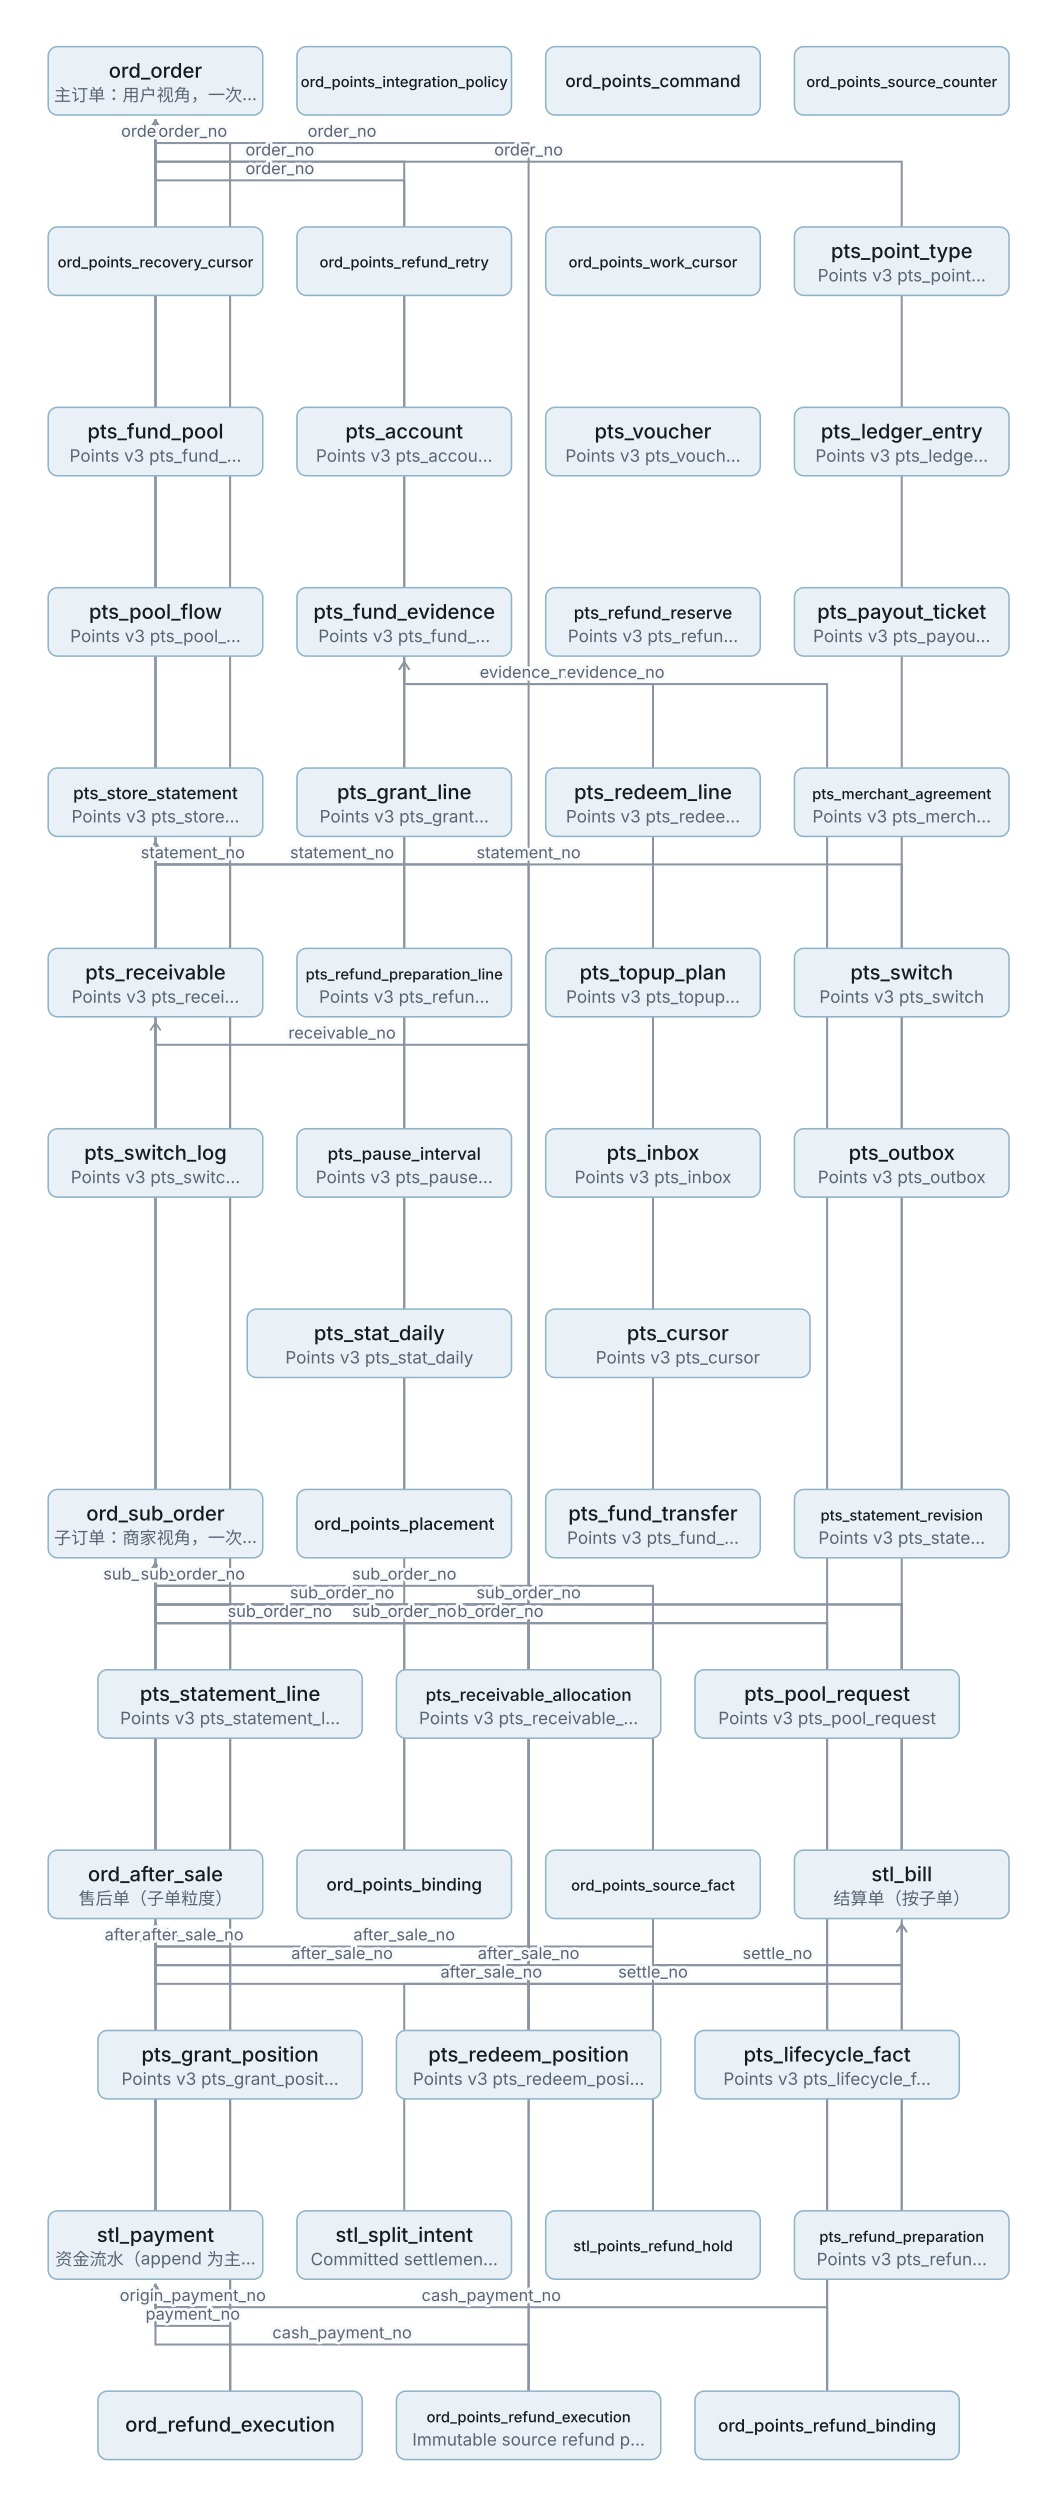
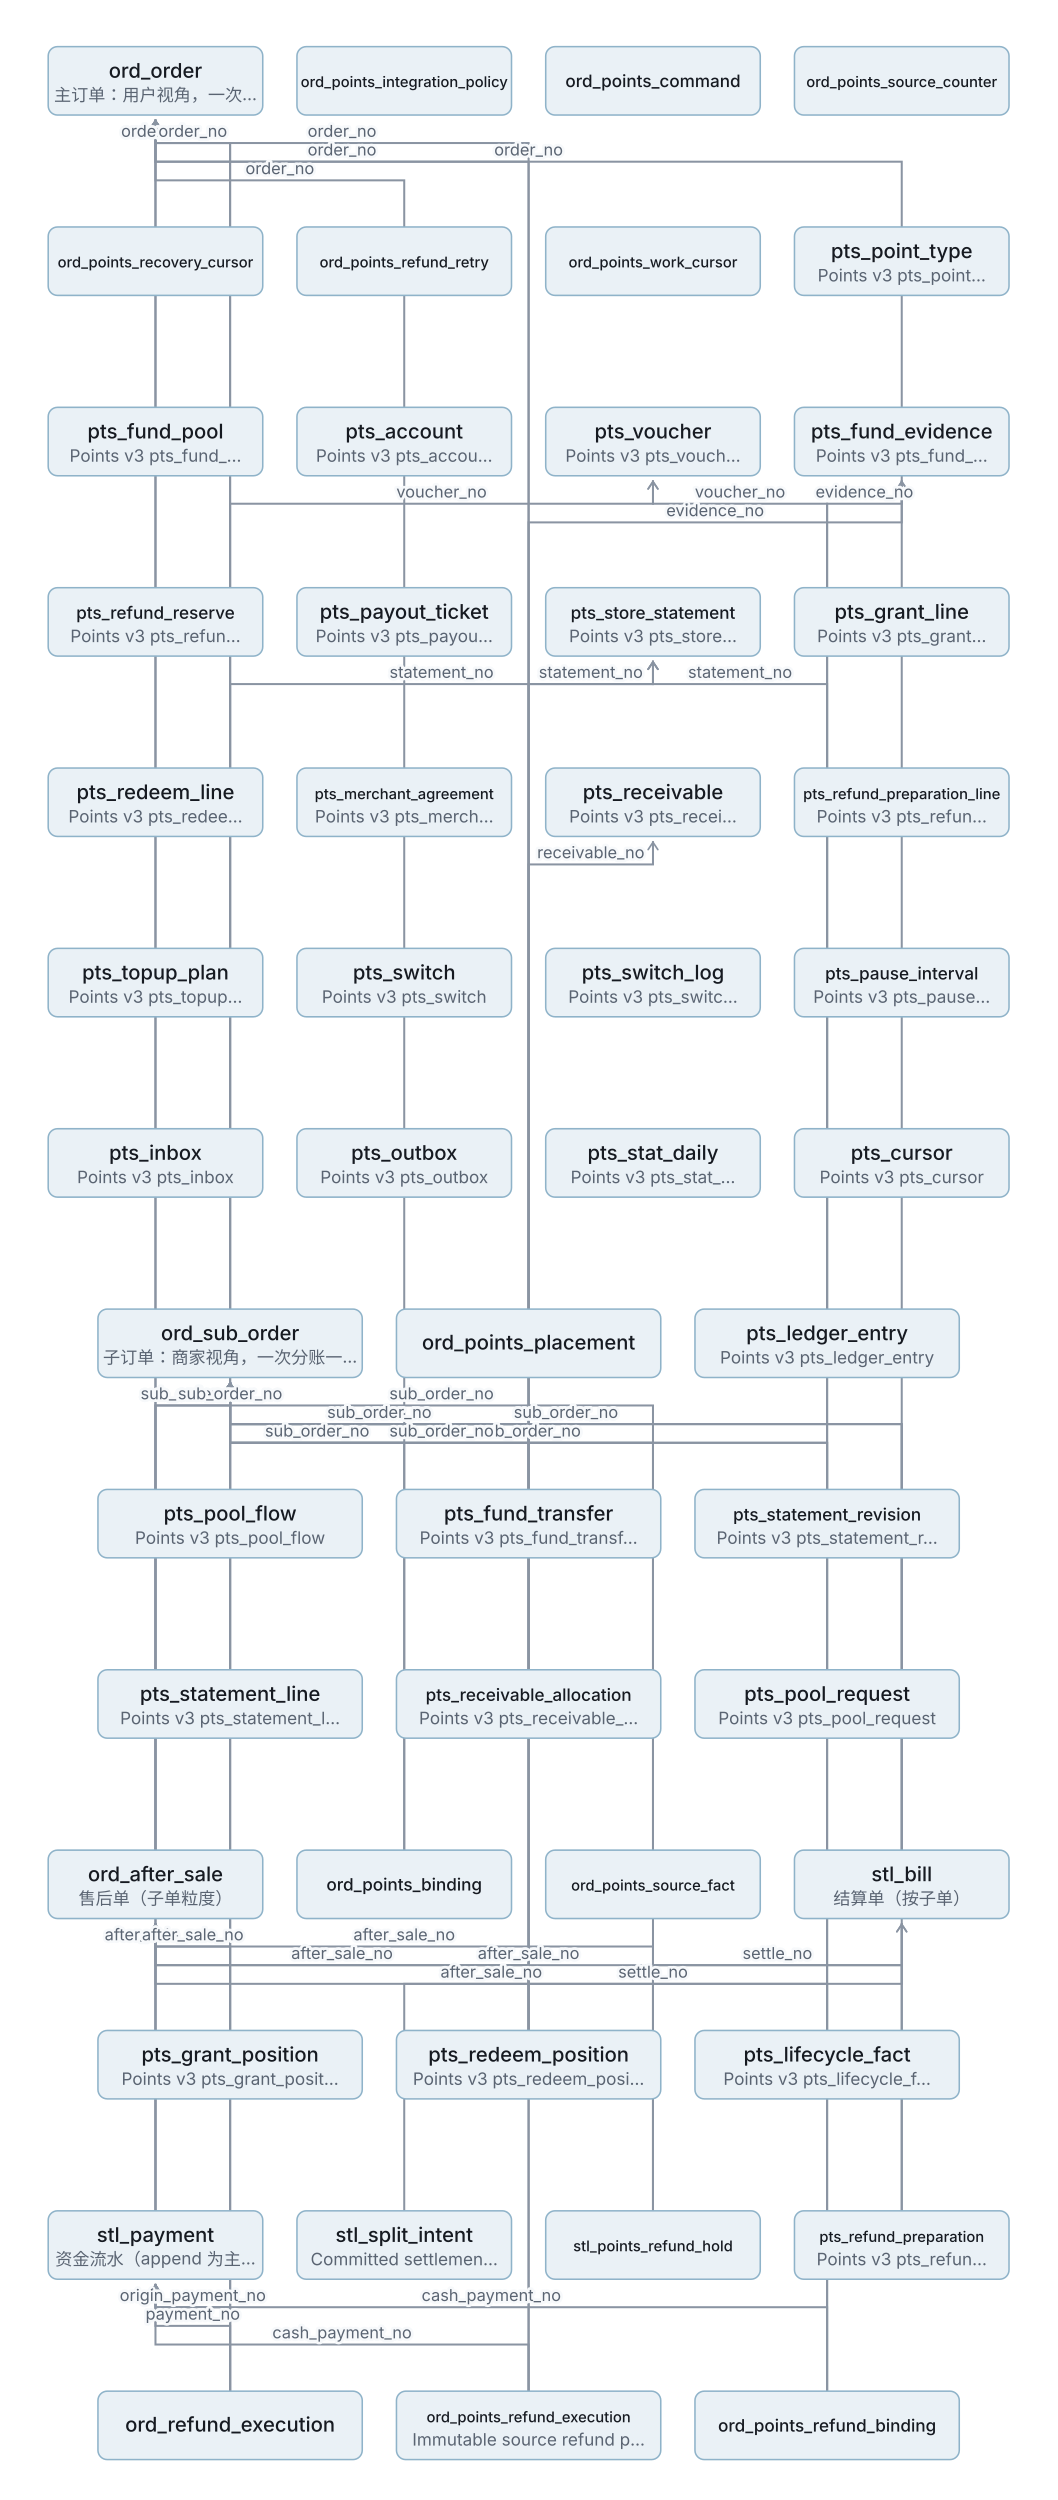
<svg xmlns="http://www.w3.org/2000/svg" width="680" height="1608" viewBox="0 0 680 1608" role="img" font-family="system-ui,-apple-system,'PingFang SC',sans-serif">
  <defs>
    <marker id="a" viewBox="0 0 10 10" refX="9" refY="5" markerWidth="6" markerHeight="6" orient="auto-start-reverse">
      <path d="M2 1L8 5L2 9" fill="none" stroke="#8A94A2" stroke-width="1.4" stroke-linecap="round" />
    </marker>
    <style>.n{font-weight:500;fill:#161A21}.s{font-size:11px;fill:#5A6472}
.l{font-size:10.5px;fill:#5A6472;paint-order:stroke;stroke:#F7F9FB;stroke-width:3.5;stroke-linejoin:round}.b{font-size:11px;fill:#5A6472;letter-spacing:.1em}
.ar{stroke:#8A94A2;stroke-width:1.3;fill:none}</style>
  </defs>
-   <path class="ar" d="M100 1190 L100 1020 L100 1020 L100 1005" marker-end="url(#a)" />
+   <path class="ar" d="M100 1190 L100 904 L148 904 L148 889" marker-end="url(#a)" />
  <path class="ar" d="M100 1190 L100 92 L100 92 L100 77" marker-end="url(#a)" />
-   <path class="ar" d="M100 958 L100 92 L100 92 L100 77" marker-end="url(#a)" />
-   <path class="ar" d="M580 1190 L580 1032 L100 1032 L100 1005" marker-end="url(#a)" />
+   <path class="ar" d="M148 842 L148 92 L100 92 L100 77" marker-end="url(#a)" />
+   <path class="ar" d="M580 1190 L580 916 L148 916 L148 889" marker-end="url(#a)" />
  <path class="ar" d="M580 1190 L580 104 L100 104 L100 77" marker-end="url(#a)" />
  <path class="ar" d="M100 1422 L100 92 L100 92 L100 77" marker-end="url(#a)" />
-   <path class="ar" d="M100 1422 L100 1020 L100 1020 L100 1005" marker-end="url(#a)" />
+   <path class="ar" d="M100 1422 L100 904 L148 904 L148 889" marker-end="url(#a)" />
  <path class="ar" d="M100 1422 L100 1252 L100 1252 L100 1237" marker-end="url(#a)" />
  <path class="ar" d="M148 1538 L148 1252 L100 1252 L100 1237" marker-end="url(#a)" />
-   <path class="ar" d="M148 1538 L148 1020 L100 1020 L100 1005" marker-end="url(#a)" />
+   <path class="ar" d="M148 1538 L148 904 L148 904 L148 889" marker-end="url(#a)" />
  <path class="ar" d="M148 1538 L148 92 L100 92 L100 77" marker-end="url(#a)" />
  <path class="ar" d="M148 1538 L148 1484 L100 1484 L100 1469" marker-end="url(#a)" />
  <path class="ar" d="M148 1538 L148 1496 L100 1496 L100 1469" marker-end="url(#a)" />
-   <path class="ar" d="M148 1306 L148 1020 L100 1020 L100 1005" marker-end="url(#a)" />
-   <path class="ar" d="M340 1306 L340 1032 L100 1032 L100 1005" marker-end="url(#a)" />
+   <path class="ar" d="M532 842 L532 324 L420 324 L420 309" marker-end="url(#a)" />
+   <path class="ar" d="M148 958 L148 324 L420 324 L420 309" marker-end="url(#a)" />
+   <path class="ar" d="M148 1306 L148 904 L148 904 L148 889" marker-end="url(#a)" />
+   <path class="ar" d="M340 1306 L340 916 L148 916 L148 889" marker-end="url(#a)" />
  <path class="ar" d="M340 1306 L340 92 L100 92 L100 77" marker-end="url(#a)" />
-   <path class="ar" d="M340 1306 L340 556 L100 556 L100 541" marker-end="url(#a)" />
+   <path class="ar" d="M340 1306 L340 440 L420 440 L420 425" marker-end="url(#a)" />
  <path class="ar" d="M580 1422 L580 1264 L100 1264 L100 1237" marker-end="url(#a)" />
-   <path class="ar" d="M580 1422 L580 1032 L100 1032 L100 1005" marker-end="url(#a)" />
-   <path class="ar" d="M420 958 L420 440 L260 440 L260 425" marker-end="url(#a)" />
-   <path class="ar" d="M580 958 L580 556 L100 556 L100 541" marker-end="url(#a)" />
-   <path class="ar" d="M148 1074 L148 556 L100 556 L100 541" marker-end="url(#a)" />
-   <path class="ar" d="M340 1074 L340 672 L100 672 L100 657" marker-end="url(#a)" />
-   <path class="ar" d="M532 1074 L532 440 L260 440 L260 425" marker-end="url(#a)" />
-   <path class="ar" d="M532 1306 L532 1044 L100 1044 L100 1005" marker-end="url(#a)" />
+   <path class="ar" d="M580 1422 L580 916 L148 916 L148 889" marker-end="url(#a)" />
+   <path class="ar" d="M340 958 L340 336 L580 336 L580 309" marker-end="url(#a)" />
+   <path class="ar" d="M532 958 L532 440 L420 440 L420 425" marker-end="url(#a)" />
+   <path class="ar" d="M148 1074 L148 440 L420 440 L420 425" marker-end="url(#a)" />
+   <path class="ar" d="M340 1074 L340 556 L420 556 L420 541" marker-end="url(#a)" />
+   <path class="ar" d="M532 1074 L532 324 L580 324 L580 309" marker-end="url(#a)" />
+   <path class="ar" d="M532 1306 L532 928 L148 928 L148 889" marker-end="url(#a)" />
  <path class="ar" d="M260 1422 L260 1276 L580 1276 L580 1237" marker-end="url(#a)" />
  <path class="ar" d="M340 1538 L340 1264 L100 1264 L100 1237" marker-end="url(#a)" />
-   <path class="ar" d="M340 1538 L340 1032 L100 1032 L100 1005" marker-end="url(#a)" />
+   <path class="ar" d="M340 1538 L340 916 L148 916 L148 889" marker-end="url(#a)" />
  <path class="ar" d="M340 1538 L340 1508 L100 1508 L100 1469" marker-end="url(#a)" />
  <path class="ar" d="M260 1190 L260 116 L100 116 L100 77" marker-end="url(#a)" />
-   <path class="ar" d="M260 1190 L260 1044 L100 1044 L100 1005" marker-end="url(#a)" />
-   <path class="ar" d="M420 1190 L420 1020 L100 1020 L100 1005" marker-end="url(#a)" />
-   <path class="ar" d="M260 958 L260 104 L100 104 L100 77" marker-end="url(#a)" />
+   <path class="ar" d="M260 1190 L260 928 L148 928 L148 889" marker-end="url(#a)" />
+   <path class="ar" d="M420 1190 L420 904 L148 904 L148 889" marker-end="url(#a)" />
+   <path class="ar" d="M340 842 L340 104 L100 104 L100 77" marker-end="url(#a)" />
  <path class="ar" d="M532 1538 L532 1276 L100 1276 L100 1237" marker-end="url(#a)" />
-   <path class="ar" d="M532 1538 L532 1044 L100 1044 L100 1005" marker-end="url(#a)" />
+   <path class="ar" d="M532 1538 L532 928 L148 928 L148 889" marker-end="url(#a)" />
  <path class="ar" d="M532 1538 L532 1484 L100 1484 L100 1469" marker-end="url(#a)" />
  <path class="ar" d="M420 1422 L420 1252 L100 1252 L100 1237" marker-end="url(#a)" />
  <path class="ar" d="M420 1422 L420 1264 L580 1264 L580 1237" marker-end="url(#a)" />
-   <path class="ar" d="M420 1422 L420 1044 L100 1044 L100 1005" marker-end="url(#a)" />
+   <path class="ar" d="M420 1422 L420 928 L148 928 L148 889" marker-end="url(#a)" />
  <rect x="31" y="30" width="138" height="44" rx="6" fill="#EAF1F6" stroke="#8FB3C9" />
  <text class="n" x="100" y="50" text-anchor="middle" font-size="13">ord_order</text>
  <text class="s" x="100" y="65" text-anchor="middle">主订单：用户视角，一次…</text>
  <rect x="191" y="30" width="138" height="44" rx="6" fill="#EAF1F6" stroke="#8FB3C9" />
  <text class="n" x="260" y="56" text-anchor="middle" font-size="9.5">ord_points_integration_policy</text>
  <rect x="351" y="30" width="138" height="44" rx="6" fill="#EAF1F6" stroke="#8FB3C9" />
  <text class="n" x="420" y="56" text-anchor="middle" font-size="11">ord_points_command</text>
  <rect x="511" y="30" width="138" height="44" rx="6" fill="#EAF1F6" stroke="#8FB3C9" />
  <text class="n" x="580" y="56" text-anchor="middle" font-size="9.5">ord_points_source_counter</text>
  <rect x="31" y="146" width="138" height="44" rx="6" fill="#EAF1F6" stroke="#8FB3C9" />
  <text class="n" x="100" y="172" text-anchor="middle" font-size="9.5">ord_points_recovery_cursor</text>
  <rect x="191" y="146" width="138" height="44" rx="6" fill="#EAF1F6" stroke="#8FB3C9" />
  <text class="n" x="260" y="172" text-anchor="middle" font-size="9.5">ord_points_refund_retry</text>
  <rect x="351" y="146" width="138" height="44" rx="6" fill="#EAF1F6" stroke="#8FB3C9" />
  <text class="n" x="420" y="172" text-anchor="middle" font-size="9.5">ord_points_work_cursor</text>
  <rect x="511" y="146" width="138" height="44" rx="6" fill="#EAF1F6" stroke="#8FB3C9" />
  <text class="n" x="580" y="166" text-anchor="middle" font-size="13">pts_point_type</text>
  <text class="s" x="580" y="181" text-anchor="middle">Points v3 pts_point…</text>
  <rect x="31" y="262" width="138" height="44" rx="6" fill="#EAF1F6" stroke="#8FB3C9" />
  <text class="n" x="100" y="282" text-anchor="middle" font-size="13">pts_fund_pool</text>
  <text class="s" x="100" y="297" text-anchor="middle">Points v3 pts_fund_…</text>
  <rect x="191" y="262" width="138" height="44" rx="6" fill="#EAF1F6" stroke="#8FB3C9" />
  <text class="n" x="260" y="282" text-anchor="middle" font-size="13">pts_account</text>
  <text class="s" x="260" y="297" text-anchor="middle">Points v3 pts_accou…</text>
  <rect x="351" y="262" width="138" height="44" rx="6" fill="#EAF1F6" stroke="#8FB3C9" />
  <text class="n" x="420" y="282" text-anchor="middle" font-size="13">pts_voucher</text>
  <text class="s" x="420" y="297" text-anchor="middle">Points v3 pts_vouch…</text>
  <rect x="511" y="262" width="138" height="44" rx="6" fill="#EAF1F6" stroke="#8FB3C9" />
-   <text class="n" x="580" y="282" text-anchor="middle" font-size="13">pts_ledger_entry</text>
-   <text class="s" x="580" y="297" text-anchor="middle">Points v3 pts_ledge…</text>
+   <text class="n" x="580" y="282" text-anchor="middle" font-size="13">pts_fund_evidence</text>
+   <text class="s" x="580" y="297" text-anchor="middle">Points v3 pts_fund_…</text>
  <rect x="31" y="378" width="138" height="44" rx="6" fill="#EAF1F6" stroke="#8FB3C9" />
-   <text class="n" x="100" y="398" text-anchor="middle" font-size="13">pts_pool_flow</text>
-   <text class="s" x="100" y="413" text-anchor="middle">Points v3 pts_pool_…</text>
+   <text class="n" x="100" y="398" text-anchor="middle" font-size="11">pts_refund_reserve</text>
+   <text class="s" x="100" y="413" text-anchor="middle">Points v3 pts_refun…</text>
  <rect x="191" y="378" width="138" height="44" rx="6" fill="#EAF1F6" stroke="#8FB3C9" />
-   <text class="n" x="260" y="398" text-anchor="middle" font-size="13">pts_fund_evidence</text>
-   <text class="s" x="260" y="413" text-anchor="middle">Points v3 pts_fund_…</text>
+   <text class="n" x="260" y="398" text-anchor="middle" font-size="13">pts_payout_ticket</text>
+   <text class="s" x="260" y="413" text-anchor="middle">Points v3 pts_payou…</text>
  <rect x="351" y="378" width="138" height="44" rx="6" fill="#EAF1F6" stroke="#8FB3C9" />
-   <text class="n" x="420" y="398" text-anchor="middle" font-size="11">pts_refund_reserve</text>
-   <text class="s" x="420" y="413" text-anchor="middle">Points v3 pts_refun…</text>
+   <text class="n" x="420" y="398" text-anchor="middle" font-size="11">pts_store_statement</text>
+   <text class="s" x="420" y="413" text-anchor="middle">Points v3 pts_store…</text>
  <rect x="511" y="378" width="138" height="44" rx="6" fill="#EAF1F6" stroke="#8FB3C9" />
-   <text class="n" x="580" y="398" text-anchor="middle" font-size="13">pts_payout_ticket</text>
-   <text class="s" x="580" y="413" text-anchor="middle">Points v3 pts_payou…</text>
+   <text class="n" x="580" y="398" text-anchor="middle" font-size="13">pts_grant_line</text>
+   <text class="s" x="580" y="413" text-anchor="middle">Points v3 pts_grant…</text>
  <rect x="31" y="494" width="138" height="44" rx="6" fill="#EAF1F6" stroke="#8FB3C9" />
-   <text class="n" x="100" y="514" text-anchor="middle" font-size="11">pts_store_statement</text>
-   <text class="s" x="100" y="529" text-anchor="middle">Points v3 pts_store…</text>
+   <text class="n" x="100" y="514" text-anchor="middle" font-size="13">pts_redeem_line</text>
+   <text class="s" x="100" y="529" text-anchor="middle">Points v3 pts_redee…</text>
  <rect x="191" y="494" width="138" height="44" rx="6" fill="#EAF1F6" stroke="#8FB3C9" />
-   <text class="n" x="260" y="514" text-anchor="middle" font-size="13">pts_grant_line</text>
-   <text class="s" x="260" y="529" text-anchor="middle">Points v3 pts_grant…</text>
+   <text class="n" x="260" y="514" text-anchor="middle" font-size="9.5">pts_merchant_agreement</text>
+   <text class="s" x="260" y="529" text-anchor="middle">Points v3 pts_merch…</text>
  <rect x="351" y="494" width="138" height="44" rx="6" fill="#EAF1F6" stroke="#8FB3C9" />
-   <text class="n" x="420" y="514" text-anchor="middle" font-size="13">pts_redeem_line</text>
-   <text class="s" x="420" y="529" text-anchor="middle">Points v3 pts_redee…</text>
+   <text class="n" x="420" y="514" text-anchor="middle" font-size="13">pts_receivable</text>
+   <text class="s" x="420" y="529" text-anchor="middle">Points v3 pts_recei…</text>
  <rect x="511" y="494" width="138" height="44" rx="6" fill="#EAF1F6" stroke="#8FB3C9" />
-   <text class="n" x="580" y="514" text-anchor="middle" font-size="9.5">pts_merchant_agreement</text>
-   <text class="s" x="580" y="529" text-anchor="middle">Points v3 pts_merch…</text>
+   <text class="n" x="580" y="514" text-anchor="middle" font-size="9.5">pts_refund_preparation_line</text>
+   <text class="s" x="580" y="529" text-anchor="middle">Points v3 pts_refun…</text>
  <rect x="31" y="610" width="138" height="44" rx="6" fill="#EAF1F6" stroke="#8FB3C9" />
-   <text class="n" x="100" y="630" text-anchor="middle" font-size="13">pts_receivable</text>
-   <text class="s" x="100" y="645" text-anchor="middle">Points v3 pts_recei…</text>
+   <text class="n" x="100" y="630" text-anchor="middle" font-size="13">pts_topup_plan</text>
+   <text class="s" x="100" y="645" text-anchor="middle">Points v3 pts_topup…</text>
  <rect x="191" y="610" width="138" height="44" rx="6" fill="#EAF1F6" stroke="#8FB3C9" />
-   <text class="n" x="260" y="630" text-anchor="middle" font-size="9.5">pts_refund_preparation_line</text>
-   <text class="s" x="260" y="645" text-anchor="middle">Points v3 pts_refun…</text>
+   <text class="n" x="260" y="630" text-anchor="middle" font-size="13">pts_switch</text>
+   <text class="s" x="260" y="645" text-anchor="middle">Points v3 pts_switch</text>
  <rect x="351" y="610" width="138" height="44" rx="6" fill="#EAF1F6" stroke="#8FB3C9" />
-   <text class="n" x="420" y="630" text-anchor="middle" font-size="13">pts_topup_plan</text>
-   <text class="s" x="420" y="645" text-anchor="middle">Points v3 pts_topup…</text>
+   <text class="n" x="420" y="630" text-anchor="middle" font-size="13">pts_switch_log</text>
+   <text class="s" x="420" y="645" text-anchor="middle">Points v3 pts_switc…</text>
  <rect x="511" y="610" width="138" height="44" rx="6" fill="#EAF1F6" stroke="#8FB3C9" />
-   <text class="n" x="580" y="630" text-anchor="middle" font-size="13">pts_switch</text>
-   <text class="s" x="580" y="645" text-anchor="middle">Points v3 pts_switch</text>
+   <text class="n" x="580" y="630" text-anchor="middle" font-size="11">pts_pause_interval</text>
+   <text class="s" x="580" y="645" text-anchor="middle">Points v3 pts_pause…</text>
  <rect x="31" y="726" width="138" height="44" rx="6" fill="#EAF1F6" stroke="#8FB3C9" />
-   <text class="n" x="100" y="746" text-anchor="middle" font-size="13">pts_switch_log</text>
-   <text class="s" x="100" y="761" text-anchor="middle">Points v3 pts_switc…</text>
+   <text class="n" x="100" y="746" text-anchor="middle" font-size="13">pts_inbox</text>
+   <text class="s" x="100" y="761" text-anchor="middle">Points v3 pts_inbox</text>
  <rect x="191" y="726" width="138" height="44" rx="6" fill="#EAF1F6" stroke="#8FB3C9" />
-   <text class="n" x="260" y="746" text-anchor="middle" font-size="11">pts_pause_interval</text>
-   <text class="s" x="260" y="761" text-anchor="middle">Points v3 pts_pause…</text>
+   <text class="n" x="260" y="746" text-anchor="middle" font-size="13">pts_outbox</text>
+   <text class="s" x="260" y="761" text-anchor="middle">Points v3 pts_outbox</text>
  <rect x="351" y="726" width="138" height="44" rx="6" fill="#EAF1F6" stroke="#8FB3C9" />
-   <text class="n" x="420" y="746" text-anchor="middle" font-size="13">pts_inbox</text>
-   <text class="s" x="420" y="761" text-anchor="middle">Points v3 pts_inbox</text>
+   <text class="n" x="420" y="746" text-anchor="middle" font-size="13">pts_stat_daily</text>
+   <text class="s" x="420" y="761" text-anchor="middle">Points v3 pts_stat_…</text>
  <rect x="511" y="726" width="138" height="44" rx="6" fill="#EAF1F6" stroke="#8FB3C9" />
-   <text class="n" x="580" y="746" text-anchor="middle" font-size="13">pts_outbox</text>
-   <text class="s" x="580" y="761" text-anchor="middle">Points v3 pts_outbox</text>
-   <rect x="159" y="842" width="170" height="44" rx="6" fill="#EAF1F6" stroke="#8FB3C9" />
-   <text class="n" x="244" y="862" text-anchor="middle" font-size="13">pts_stat_daily</text>
-   <text class="s" x="244" y="877" text-anchor="middle">Points v3 pts_stat_daily</text>
-   <rect x="351" y="842" width="170" height="44" rx="6" fill="#EAF1F6" stroke="#8FB3C9" />
-   <text class="n" x="436" y="862" text-anchor="middle" font-size="13">pts_cursor</text>
-   <text class="s" x="436" y="877" text-anchor="middle">Points v3 pts_cursor</text>
-   <rect x="31" y="958" width="138" height="44" rx="6" fill="#EAF1F6" stroke="#8FB3C9" />
-   <text class="n" x="100" y="978" text-anchor="middle" font-size="13">ord_sub_order</text>
-   <text class="s" x="100" y="993" text-anchor="middle">子订单：商家视角，一次…</text>
-   <rect x="191" y="958" width="138" height="44" rx="6" fill="#EAF1F6" stroke="#8FB3C9" />
-   <text class="n" x="260" y="984" text-anchor="middle" font-size="11">ord_points_placement</text>
-   <rect x="351" y="958" width="138" height="44" rx="6" fill="#EAF1F6" stroke="#8FB3C9" />
-   <text class="n" x="420" y="978" text-anchor="middle" font-size="13">pts_fund_transfer</text>
-   <text class="s" x="420" y="993" text-anchor="middle">Points v3 pts_fund_…</text>
-   <rect x="511" y="958" width="138" height="44" rx="6" fill="#EAF1F6" stroke="#8FB3C9" />
-   <text class="n" x="580" y="978" text-anchor="middle" font-size="9.5">pts_statement_revision</text>
-   <text class="s" x="580" y="993" text-anchor="middle">Points v3 pts_state…</text>
+   <text class="n" x="580" y="746" text-anchor="middle" font-size="13">pts_cursor</text>
+   <text class="s" x="580" y="761" text-anchor="middle">Points v3 pts_cursor</text>
+   <rect x="63" y="842" width="170" height="44" rx="6" fill="#EAF1F6" stroke="#8FB3C9" />
+   <text class="n" x="148" y="862" text-anchor="middle" font-size="13">ord_sub_order</text>
+   <text class="s" x="148" y="877" text-anchor="middle">子订单：商家视角，一次分账一…</text>
+   <rect x="255" y="842" width="170" height="44" rx="6" fill="#EAF1F6" stroke="#8FB3C9" />
+   <text class="n" x="340" y="868" text-anchor="middle" font-size="13">ord_points_placement</text>
+   <rect x="447" y="842" width="170" height="44" rx="6" fill="#EAF1F6" stroke="#8FB3C9" />
+   <text class="n" x="532" y="862" text-anchor="middle" font-size="13">pts_ledger_entry</text>
+   <text class="s" x="532" y="877" text-anchor="middle">Points v3 pts_ledger_entry</text>
+   <rect x="63" y="958" width="170" height="44" rx="6" fill="#EAF1F6" stroke="#8FB3C9" />
+   <text class="n" x="148" y="978" text-anchor="middle" font-size="13">pts_pool_flow</text>
+   <text class="s" x="148" y="993" text-anchor="middle">Points v3 pts_pool_flow</text>
+   <rect x="255" y="958" width="170" height="44" rx="6" fill="#EAF1F6" stroke="#8FB3C9" />
+   <text class="n" x="340" y="978" text-anchor="middle" font-size="13">pts_fund_transfer</text>
+   <text class="s" x="340" y="993" text-anchor="middle">Points v3 pts_fund_transf…</text>
+   <rect x="447" y="958" width="170" height="44" rx="6" fill="#EAF1F6" stroke="#8FB3C9" />
+   <text class="n" x="532" y="978" text-anchor="middle" font-size="11">pts_statement_revision</text>
+   <text class="s" x="532" y="993" text-anchor="middle">Points v3 pts_statement_r…</text>
  <rect x="63" y="1074" width="170" height="44" rx="6" fill="#EAF1F6" stroke="#8FB3C9" />
  <text class="n" x="148" y="1094" text-anchor="middle" font-size="13">pts_statement_line</text>
  <text class="s" x="148" y="1109" text-anchor="middle">Points v3 pts_statement_l…</text>
  <rect x="255" y="1074" width="170" height="44" rx="6" fill="#EAF1F6" stroke="#8FB3C9" />
  <text class="n" x="340" y="1094" text-anchor="middle" font-size="11">pts_receivable_allocation</text>
  <text class="s" x="340" y="1109" text-anchor="middle">Points v3 pts_receivable_…</text>
  <rect x="447" y="1074" width="170" height="44" rx="6" fill="#EAF1F6" stroke="#8FB3C9" />
  <text class="n" x="532" y="1094" text-anchor="middle" font-size="13">pts_pool_request</text>
  <text class="s" x="532" y="1109" text-anchor="middle">Points v3 pts_pool_request</text>
  <rect x="31" y="1190" width="138" height="44" rx="6" fill="#EAF1F6" stroke="#8FB3C9" />
  <text class="n" x="100" y="1210" text-anchor="middle" font-size="13">ord_after_sale</text>
  <text class="s" x="100" y="1225" text-anchor="middle">售后单（子单粒度）</text>
  <rect x="191" y="1190" width="138" height="44" rx="6" fill="#EAF1F6" stroke="#8FB3C9" />
  <text class="n" x="260" y="1216" text-anchor="middle" font-size="11">ord_points_binding</text>
  <rect x="351" y="1190" width="138" height="44" rx="6" fill="#EAF1F6" stroke="#8FB3C9" />
  <text class="n" x="420" y="1216" text-anchor="middle" font-size="9.5">ord_points_source_fact</text>
  <rect x="511" y="1190" width="138" height="44" rx="6" fill="#EAF1F6" stroke="#8FB3C9" />
  <text class="n" x="580" y="1210" text-anchor="middle" font-size="13">stl_bill</text>
  <text class="s" x="580" y="1225" text-anchor="middle">结算单（按子单）</text>
  <rect x="63" y="1306" width="170" height="44" rx="6" fill="#EAF1F6" stroke="#8FB3C9" />
  <text class="n" x="148" y="1326" text-anchor="middle" font-size="13">pts_grant_position</text>
  <text class="s" x="148" y="1341" text-anchor="middle">Points v3 pts_grant_posit…</text>
  <rect x="255" y="1306" width="170" height="44" rx="6" fill="#EAF1F6" stroke="#8FB3C9" />
  <text class="n" x="340" y="1326" text-anchor="middle" font-size="13">pts_redeem_position</text>
  <text class="s" x="340" y="1341" text-anchor="middle">Points v3 pts_redeem_posi…</text>
  <rect x="447" y="1306" width="170" height="44" rx="6" fill="#EAF1F6" stroke="#8FB3C9" />
  <text class="n" x="532" y="1326" text-anchor="middle" font-size="13">pts_lifecycle_fact</text>
  <text class="s" x="532" y="1341" text-anchor="middle">Points v3 pts_lifecycle_f…</text>
  <rect x="31" y="1422" width="138" height="44" rx="6" fill="#EAF1F6" stroke="#8FB3C9" />
  <text class="n" x="100" y="1442" text-anchor="middle" font-size="13">stl_payment</text>
  <text class="s" x="100" y="1457" text-anchor="middle">资金流水（append 为主…</text>
  <rect x="191" y="1422" width="138" height="44" rx="6" fill="#EAF1F6" stroke="#8FB3C9" />
  <text class="n" x="260" y="1442" text-anchor="middle" font-size="13">stl_split_intent</text>
  <text class="s" x="260" y="1457" text-anchor="middle">Committed settlemen…</text>
  <rect x="351" y="1422" width="138" height="44" rx="6" fill="#EAF1F6" stroke="#8FB3C9" />
  <text class="n" x="420" y="1448" text-anchor="middle" font-size="9.5">stl_points_refund_hold</text>
  <rect x="511" y="1422" width="138" height="44" rx="6" fill="#EAF1F6" stroke="#8FB3C9" />
  <text class="n" x="580" y="1442" text-anchor="middle" font-size="9.5">pts_refund_preparation</text>
  <text class="s" x="580" y="1457" text-anchor="middle">Points v3 pts_refun…</text>
  <rect x="63" y="1538" width="170" height="44" rx="6" fill="#EAF1F6" stroke="#8FB3C9" />
  <text class="n" x="148" y="1564" text-anchor="middle" font-size="13">ord_refund_execution</text>
  <rect x="255" y="1538" width="170" height="44" rx="6" fill="#EAF1F6" stroke="#8FB3C9" />
  <text class="n" x="340" y="1558" text-anchor="middle" font-size="9.5">ord_points_refund_execution</text>
  <text class="s" x="340" y="1573" text-anchor="middle">Immutable source refund p…</text>
  <rect x="447" y="1538" width="170" height="44" rx="6" fill="#EAF1F6" stroke="#8FB3C9" />
  <text class="n" x="532" y="1564" text-anchor="middle" font-size="11">ord_points_refund_binding</text>
-   <text class="l" x="100" y="1016" text-anchor="middle">sub_order_no</text>
+   <text class="l" x="124" y="900" text-anchor="middle">sub_order_no</text>
  <text class="l" x="100" y="88" text-anchor="middle">order_no</text>
-   <text class="l" x="100" y="88" text-anchor="middle">order_no</text>
-   <text class="l" x="340" y="1028" text-anchor="middle">sub_order_no</text>
+   <text class="l" x="124" y="88" text-anchor="middle">order_no</text>
+   <text class="l" x="364" y="912" text-anchor="middle">sub_order_no</text>
  <text class="l" x="340" y="100" text-anchor="middle">order_no</text>
  <text class="l" x="100" y="88" text-anchor="middle">order_no</text>
-   <text class="l" x="100" y="1016" text-anchor="middle">sub_order_no</text>
+   <text class="l" x="124" y="900" text-anchor="middle">sub_order_no</text>
  <text class="l" x="100" y="1248" text-anchor="middle">after_sale_no</text>
  <text class="l" x="124" y="1248" text-anchor="middle">after_sale_no</text>
-   <text class="l" x="124" y="1016" text-anchor="middle">sub_order_no</text>
+   <text class="l" x="148" y="900" text-anchor="middle">sub_order_no</text>
  <text class="l" x="124" y="88" text-anchor="middle">order_no</text>
  <text class="l" x="124" y="1480" text-anchor="middle">origin_payment_no</text>
  <text class="l" x="124" y="1492" text-anchor="middle">payment_no</text>
-   <text class="l" x="124" y="1016" text-anchor="middle">sub_order_no</text>
-   <text class="l" x="220" y="1028" text-anchor="middle">sub_order_no</text>
+   <text class="l" x="476" y="320" text-anchor="middle">voucher_no</text>
+   <text class="l" x="284" y="320" text-anchor="middle">voucher_no</text>
+   <text class="l" x="148" y="900" text-anchor="middle">sub_order_no</text>
+   <text class="l" x="244" y="912" text-anchor="middle">sub_order_no</text>
  <text class="l" x="220" y="88" text-anchor="middle">order_no</text>
-   <text class="l" x="220" y="552" text-anchor="middle">statement_no</text>
+   <text class="l" x="380" y="436" text-anchor="middle">statement_no</text>
  <text class="l" x="340" y="1260" text-anchor="middle">after_sale_no</text>
-   <text class="l" x="340" y="1028" text-anchor="middle">sub_order_no</text>
-   <text class="l" x="340" y="436" text-anchor="middle">evidence_no</text>
-   <text class="l" x="340" y="552" text-anchor="middle">statement_no</text>
-   <text class="l" x="124" y="552" text-anchor="middle">statement_no</text>
-   <text class="l" x="220" y="668" text-anchor="middle">receivable_no</text>
-   <text class="l" x="396" y="436" text-anchor="middle">evidence_no</text>
-   <text class="l" x="316" y="1040" text-anchor="middle">sub_order_no</text>
+   <text class="l" x="364" y="912" text-anchor="middle">sub_order_no</text>
+   <text class="l" x="460" y="332" text-anchor="middle">evidence_no</text>
+   <text class="l" x="476" y="436" text-anchor="middle">statement_no</text>
+   <text class="l" x="284" y="436" text-anchor="middle">statement_no</text>
+   <text class="l" x="380" y="552" text-anchor="middle">receivable_no</text>
+   <text class="l" x="556" y="320" text-anchor="middle">evidence_no</text>
+   <text class="l" x="340" y="924" text-anchor="middle">sub_order_no</text>
  <text class="l" x="420" y="1272" text-anchor="middle">settle_no</text>
  <text class="l" x="220" y="1260" text-anchor="middle">after_sale_no</text>
-   <text class="l" x="220" y="1028" text-anchor="middle">sub_order_no</text>
+   <text class="l" x="244" y="912" text-anchor="middle">sub_order_no</text>
  <text class="l" x="220" y="1504" text-anchor="middle">cash_payment_no</text>
  <text class="l" x="180" y="112" text-anchor="middle">order_no</text>
-   <text class="l" x="180" y="1040" text-anchor="middle">sub_order_no</text>
-   <text class="l" x="260" y="1016" text-anchor="middle">sub_order_no</text>
-   <text class="l" x="180" y="100" text-anchor="middle">order_no</text>
+   <text class="l" x="204" y="924" text-anchor="middle">sub_order_no</text>
+   <text class="l" x="284" y="900" text-anchor="middle">sub_order_no</text>
+   <text class="l" x="220" y="100" text-anchor="middle">order_no</text>
  <text class="l" x="316" y="1272" text-anchor="middle">after_sale_no</text>
-   <text class="l" x="316" y="1040" text-anchor="middle">sub_order_no</text>
+   <text class="l" x="340" y="924" text-anchor="middle">sub_order_no</text>
  <text class="l" x="316" y="1480" text-anchor="middle">cash_payment_no</text>
  <text class="l" x="260" y="1248" text-anchor="middle">after_sale_no</text>
  <text class="l" x="500" y="1260" text-anchor="middle">settle_no</text>
-   <text class="l" x="260" y="1040" text-anchor="middle">sub_order_no</text>
+   <text class="l" x="284" y="924" text-anchor="middle">sub_order_no</text>
</svg>
